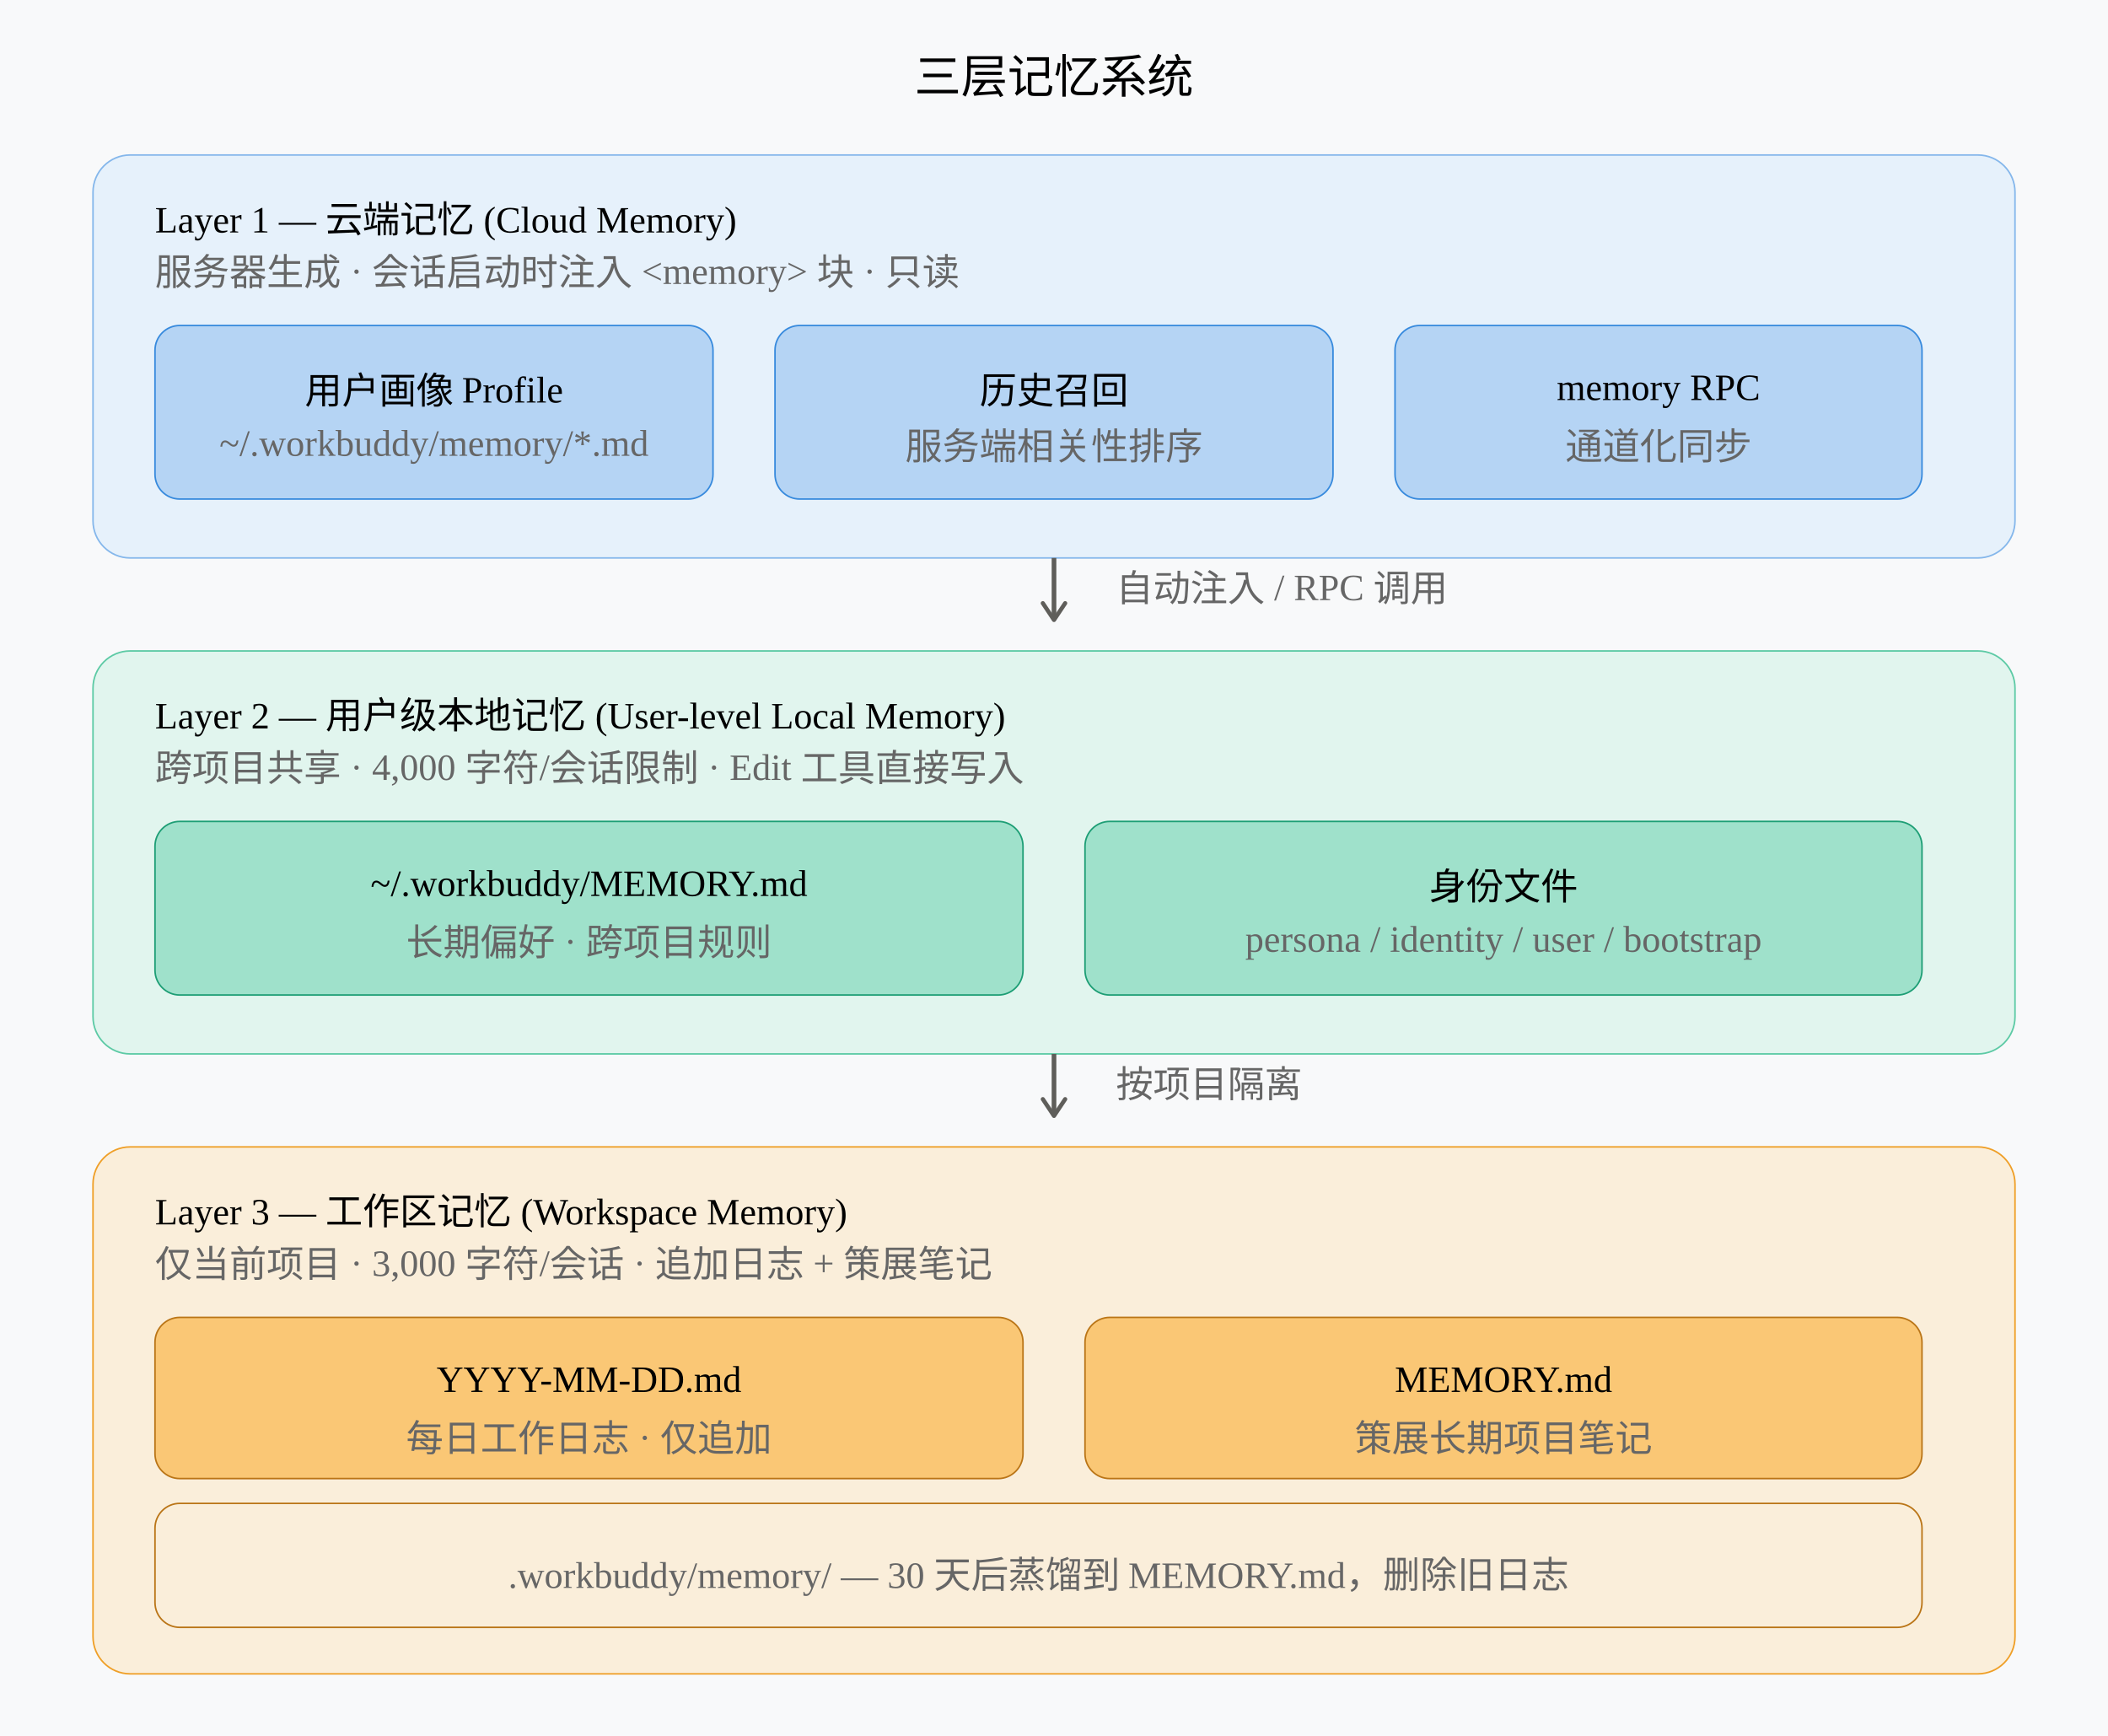
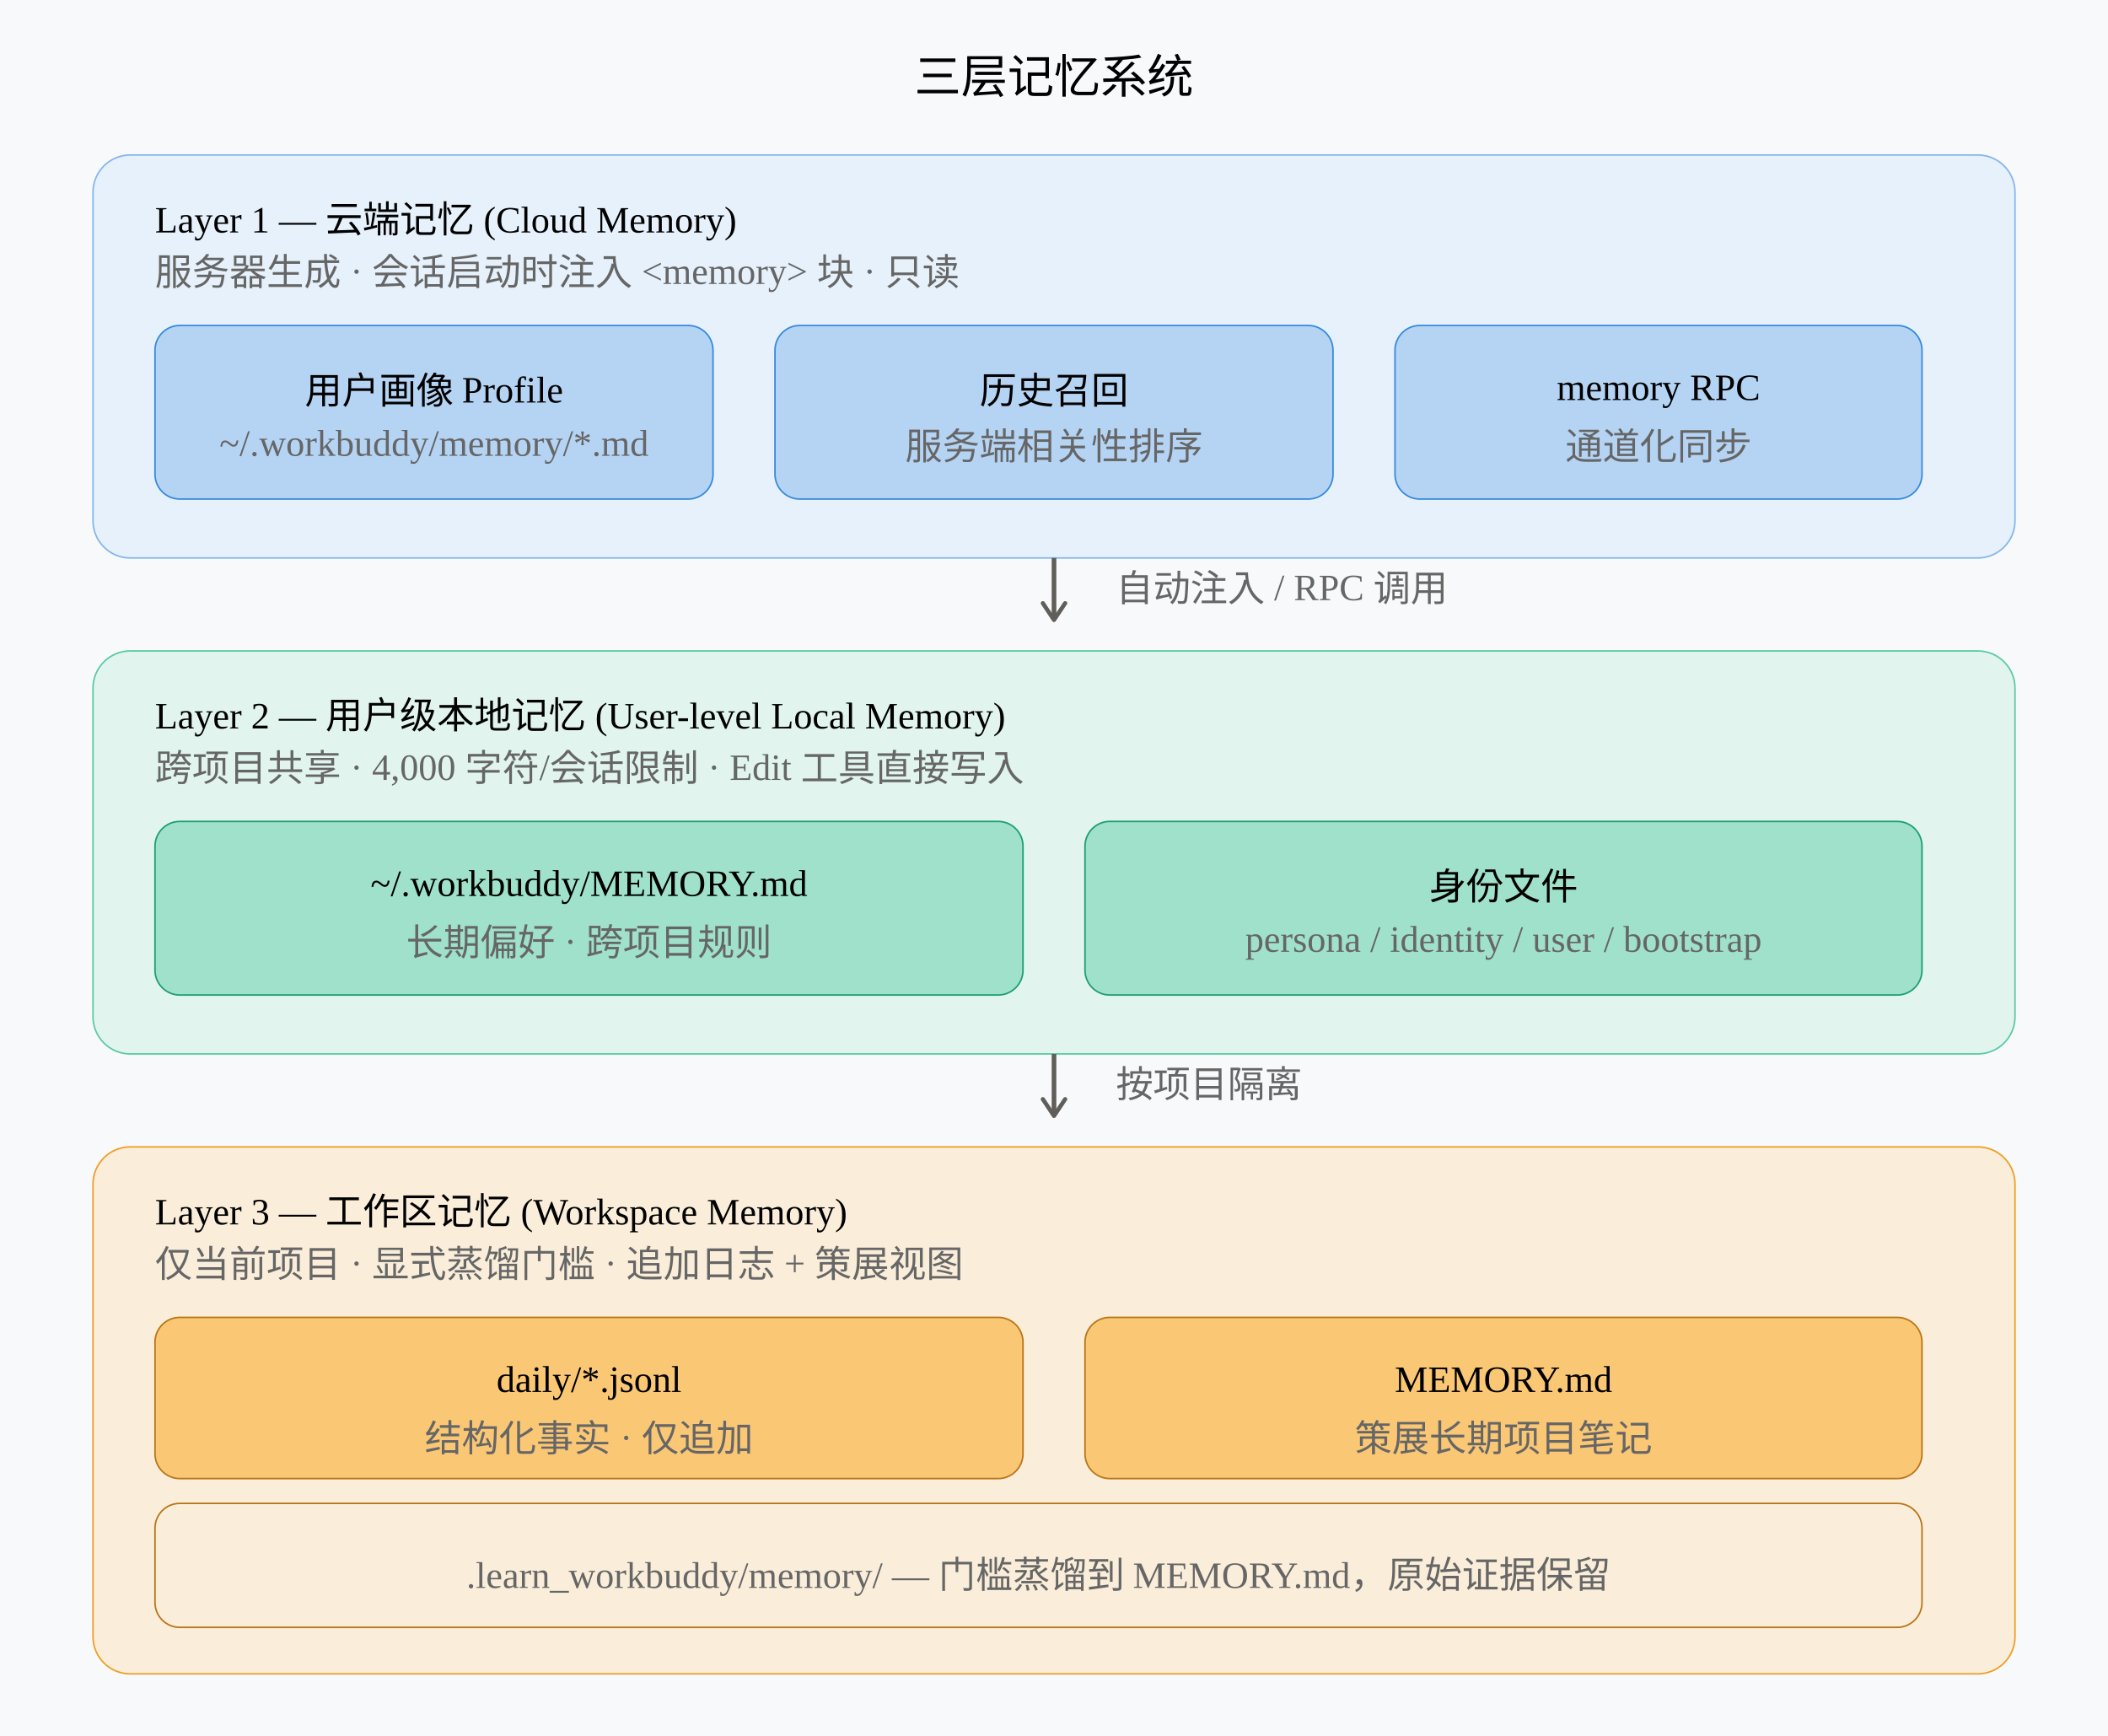
<svg xmlns="http://www.w3.org/2000/svg" viewBox="0 0 680 560" role="img">
  <defs>
    <marker id="arrow2" viewBox="0 0 10 10" refX="8" refY="5" markerWidth="6" markerHeight="6" orient="auto-start-reverse">
      <path d="M2 1L8 5L2 9" fill="none" stroke="context-stroke" stroke-width="1.5" stroke-linecap="round" stroke-linejoin="round" />
    </marker>
    <style>
      .th{font:500 14px var(--font-sans,sans-serif);fill:var(--color-text-primary,#000)}
      .ts{font:400 12px var(--font-sans,sans-serif);fill:var(--color-text-secondary,#666)}
      .tc{font:400 11px var(--font-mono,monospace);fill:var(--color-text-tertiary,#888)}
    </style>
  </defs>
  <rect width="680" height="560" fill="#f8f9fa" />
  <text class="th" x="340" y="30" text-anchor="middle" font-size="15">三层记忆系统</text>
  <rect x="30" y="50" width="620" height="130" rx="12" fill="#E6F1FB" stroke="#85B7EB" stroke-width="0.5" />
  <text class="th" x="50" y="75">Layer 1 — 云端记忆 (Cloud Memory)</text>
  <text class="ts" x="50" y="92">服务器生成 · 会话启动时注入 &lt;memory&gt; 块 · 只读</text>
  <g class="c-blue">
    <rect x="50" y="105" width="180" height="56" rx="8" fill="#B5D4F4" stroke="#378ADD" stroke-width="0.5" />
    <text class="th" x="140" y="125" text-anchor="middle" dominant-baseline="central">用户画像 Profile</text>
    <text class="ts" x="140" y="143" text-anchor="middle" dominant-baseline="central">~/.workbuddy/memory/*.md</text>
  </g>
  <g class="c-blue">
    <rect x="250" y="105" width="180" height="56" rx="8" fill="#B5D4F4" stroke="#378ADD" stroke-width="0.5" />
    <text class="th" x="340" y="125" text-anchor="middle" dominant-baseline="central">历史召回</text>
    <text class="ts" x="340" y="143" text-anchor="middle" dominant-baseline="central">服务端相关性排序</text>
  </g>
  <g class="c-blue">
    <rect x="450" y="105" width="170" height="56" rx="8" fill="#B5D4F4" stroke="#378ADD" stroke-width="0.5" />
    <text class="th" x="535" y="125" text-anchor="middle" dominant-baseline="central">memory RPC</text>
    <text class="ts" x="535" y="143" text-anchor="middle" dominant-baseline="central">通道化同步</text>
  </g>
  <path d="M340 180 L340 200" class="arr" stroke="#5F5E5A" stroke-width="1.5" fill="none" marker-end="url(#arrow2)" />
  <text class="ts" x="360" y="194">自动注入 / RPC 调用</text>
  <rect x="30" y="210" width="620" height="130" rx="12" fill="#E1F5EE" stroke="#5DCAA5" stroke-width="0.5" />
  <text class="th" x="50" y="235">Layer 2 — 用户级本地记忆 (User-level Local Memory)</text>
  <text class="ts" x="50" y="252">跨项目共享 · 4,000 字符/会话限制 · Edit 工具直接写入</text>
  <g class="c-teal">
    <rect x="50" y="265" width="280" height="56" rx="8" fill="#9FE1CB" stroke="#1D9E75" stroke-width="0.5" />
    <text class="th" x="190" y="285" text-anchor="middle" dominant-baseline="central">~/.workbuddy/MEMORY.md</text>
    <text class="ts" x="190" y="303" text-anchor="middle" dominant-baseline="central">长期偏好 · 跨项目规则</text>
  </g>
  <g class="c-teal">
    <rect x="350" y="265" width="270" height="56" rx="8" fill="#9FE1CB" stroke="#1D9E75" stroke-width="0.5" />
    <text class="th" x="485" y="285" text-anchor="middle" dominant-baseline="central">身份文件</text>
    <text class="ts" x="485" y="303" text-anchor="middle" dominant-baseline="central">persona / identity / user / bootstrap</text>
  </g>
  <path d="M340 340 L340 360" class="arr" stroke="#5F5E5A" stroke-width="1.5" fill="none" marker-end="url(#arrow2)" />
  <text class="ts" x="360" y="354">按项目隔离</text>
  <rect x="30" y="370" width="620" height="170" rx="12" fill="#FAEEDA" stroke="#EF9F27" stroke-width="0.5" />
  <text class="th" x="50" y="395">Layer 3 — 工作区记忆 (Workspace Memory)</text>
-   <text class="ts" x="50" y="412">仅当前项目 · 3,000 字符/会话 · 追加日志 + 策展笔记</text>
+   <text class="ts" x="50" y="412">仅当前项目 · 显式蒸馏门槛 · 追加日志 + 策展视图</text>
  <g class="c-amber">
    <rect x="50" y="425" width="280" height="52" rx="8" fill="#FAC775" stroke="#BA7517" stroke-width="0.5" />
-     <text class="th" x="190" y="445" text-anchor="middle" dominant-baseline="central">YYYY-MM-DD.md</text>
-     <text class="ts" x="190" y="463" text-anchor="middle" dominant-baseline="central">每日工作日志 · 仅追加</text>
+     <text class="th" x="190" y="445" text-anchor="middle" dominant-baseline="central">daily/*.jsonl</text>
+     <text class="ts" x="190" y="463" text-anchor="middle" dominant-baseline="central">结构化事实 · 仅追加</text>
  </g>
  <g class="c-amber">
    <rect x="350" y="425" width="270" height="52" rx="8" fill="#FAC775" stroke="#BA7517" stroke-width="0.5" />
    <text class="th" x="485" y="445" text-anchor="middle" dominant-baseline="central">MEMORY.md</text>
    <text class="ts" x="485" y="463" text-anchor="middle" dominant-baseline="central">策展长期项目笔记</text>
  </g>
  <g class="c-amber">
    <rect x="50" y="485" width="570" height="40" rx="8" fill="#FAEEDA" stroke="#BA7517" stroke-width="0.5" />
-     <text class="ts" x="335" y="505" text-anchor="middle" dominant-baseline="central">.workbuddy/memory/ — 30 天后蒸馏到 MEMORY.md，删除旧日志</text>
+     <text class="ts" x="335" y="505" text-anchor="middle" dominant-baseline="central">.learn_workbuddy/memory/ — 门槛蒸馏到 MEMORY.md，原始证据保留</text>
  </g>
</svg>
